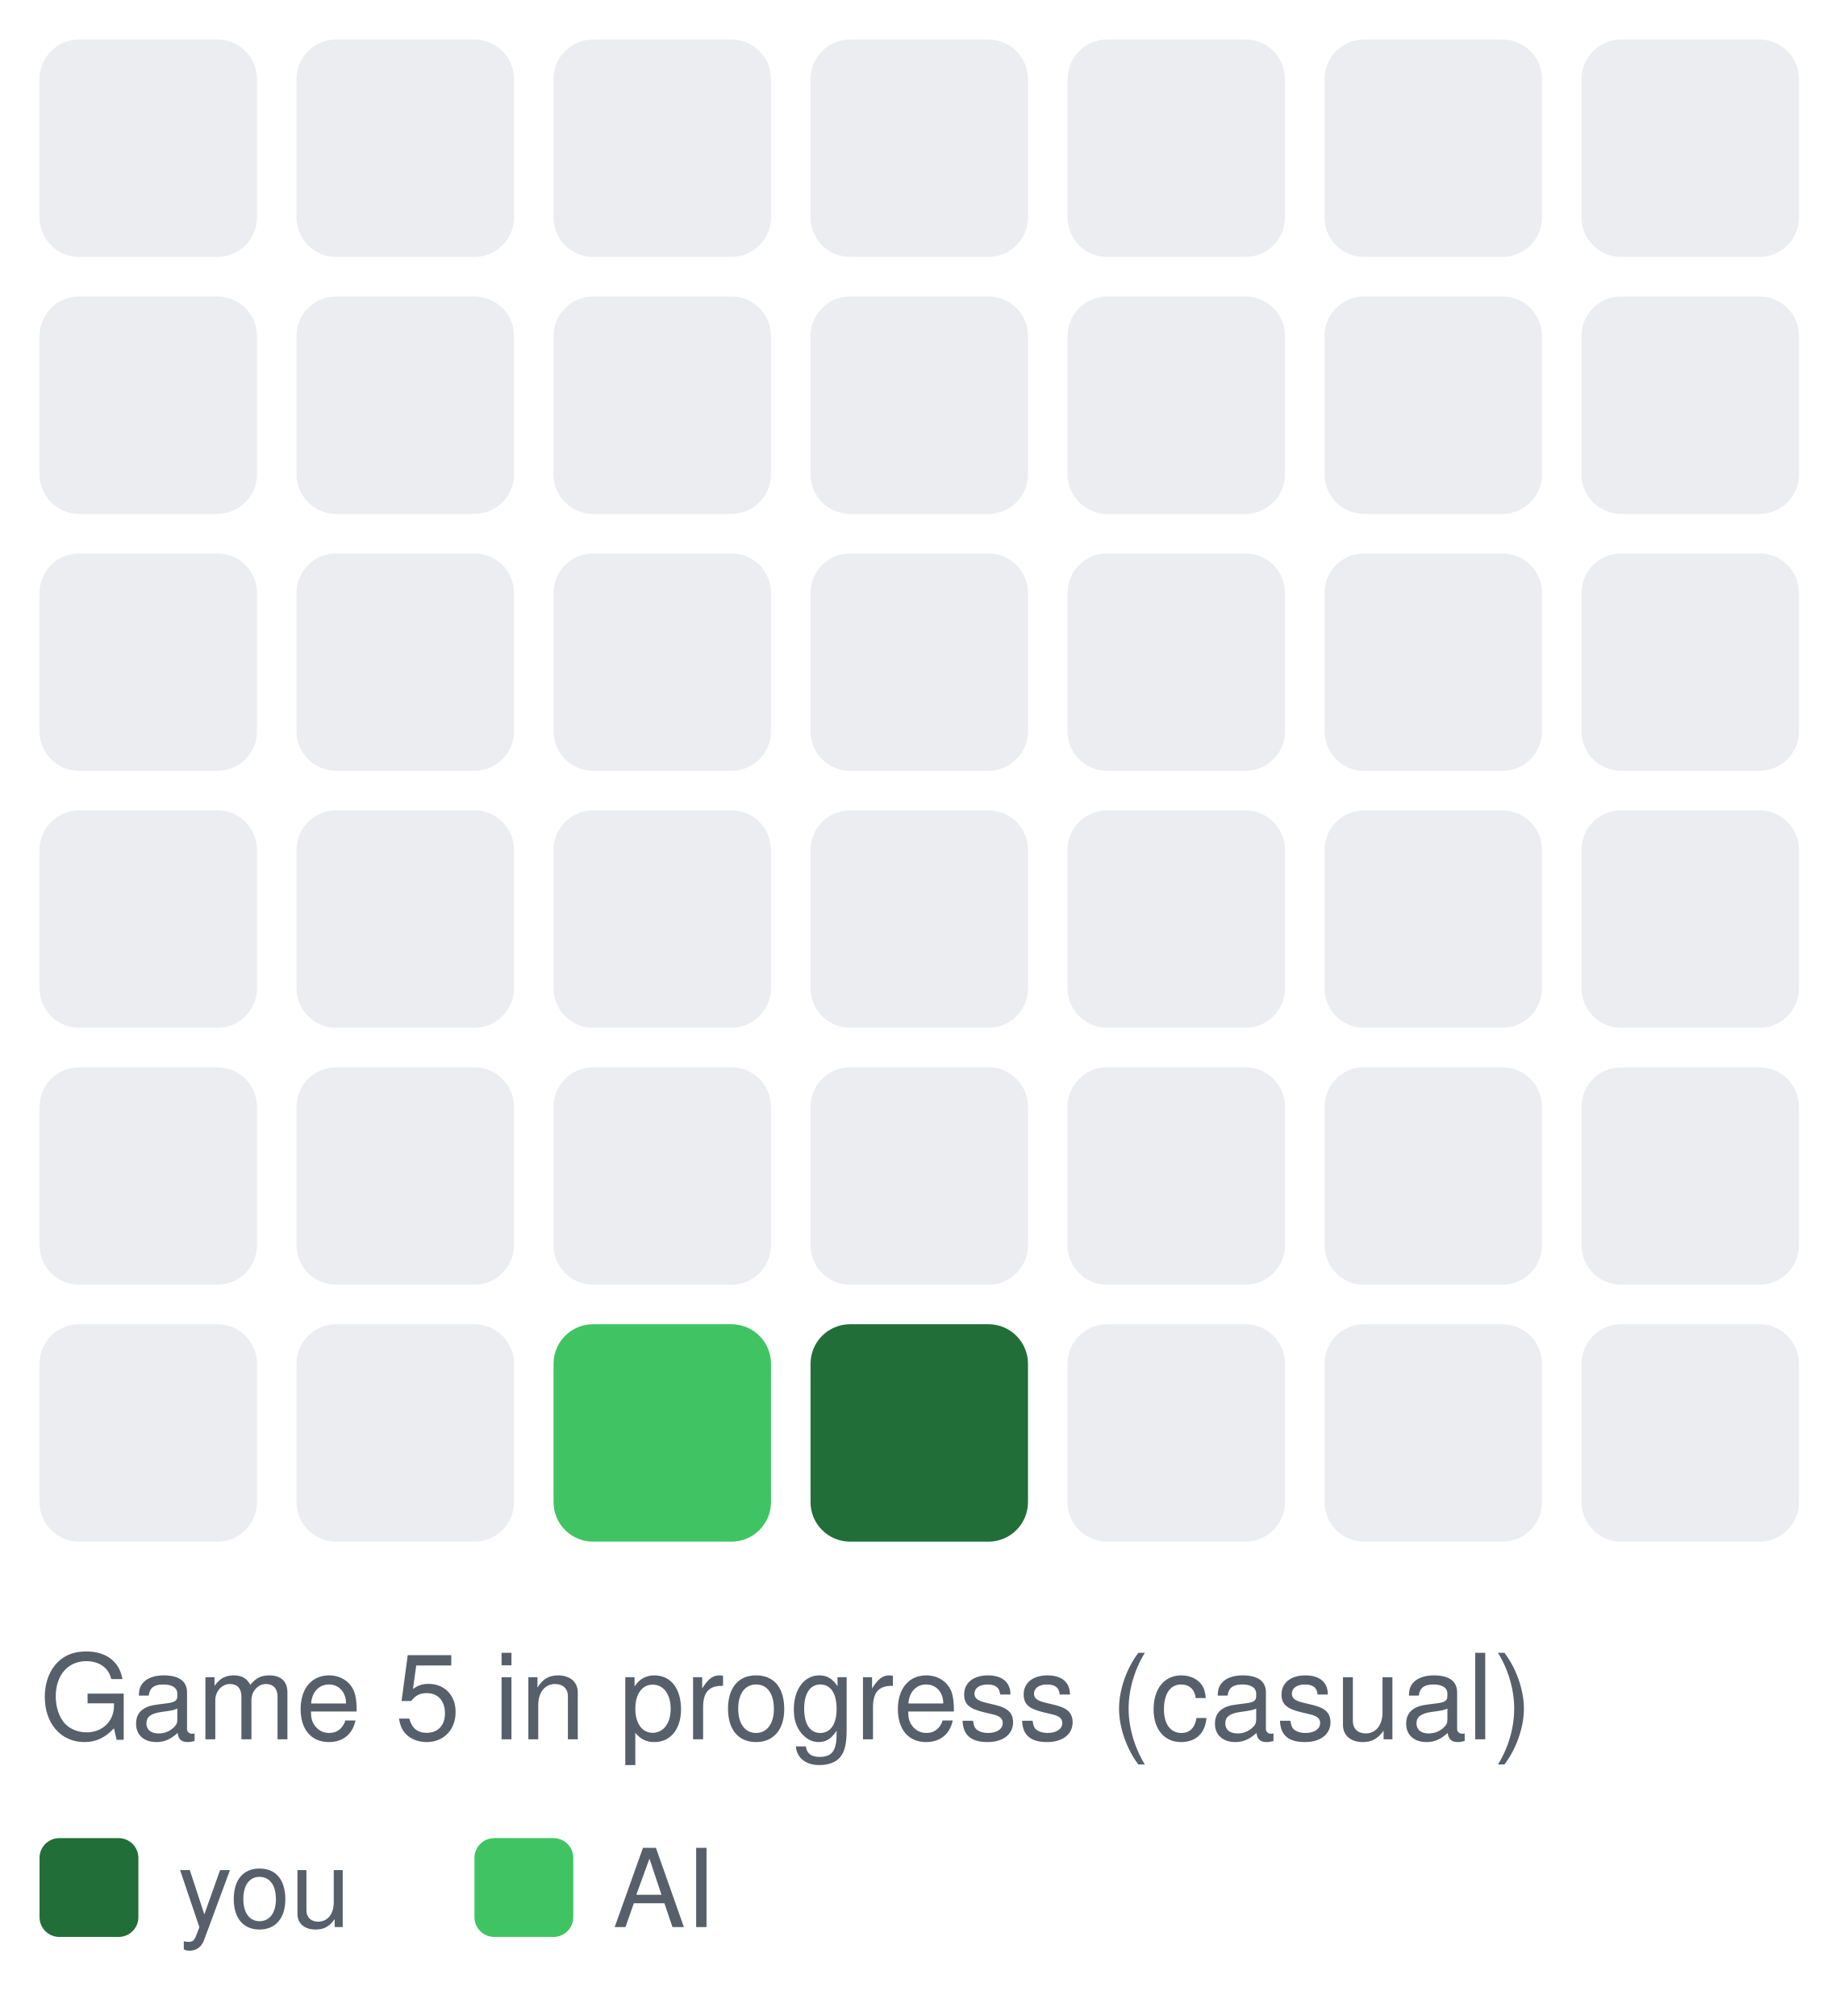
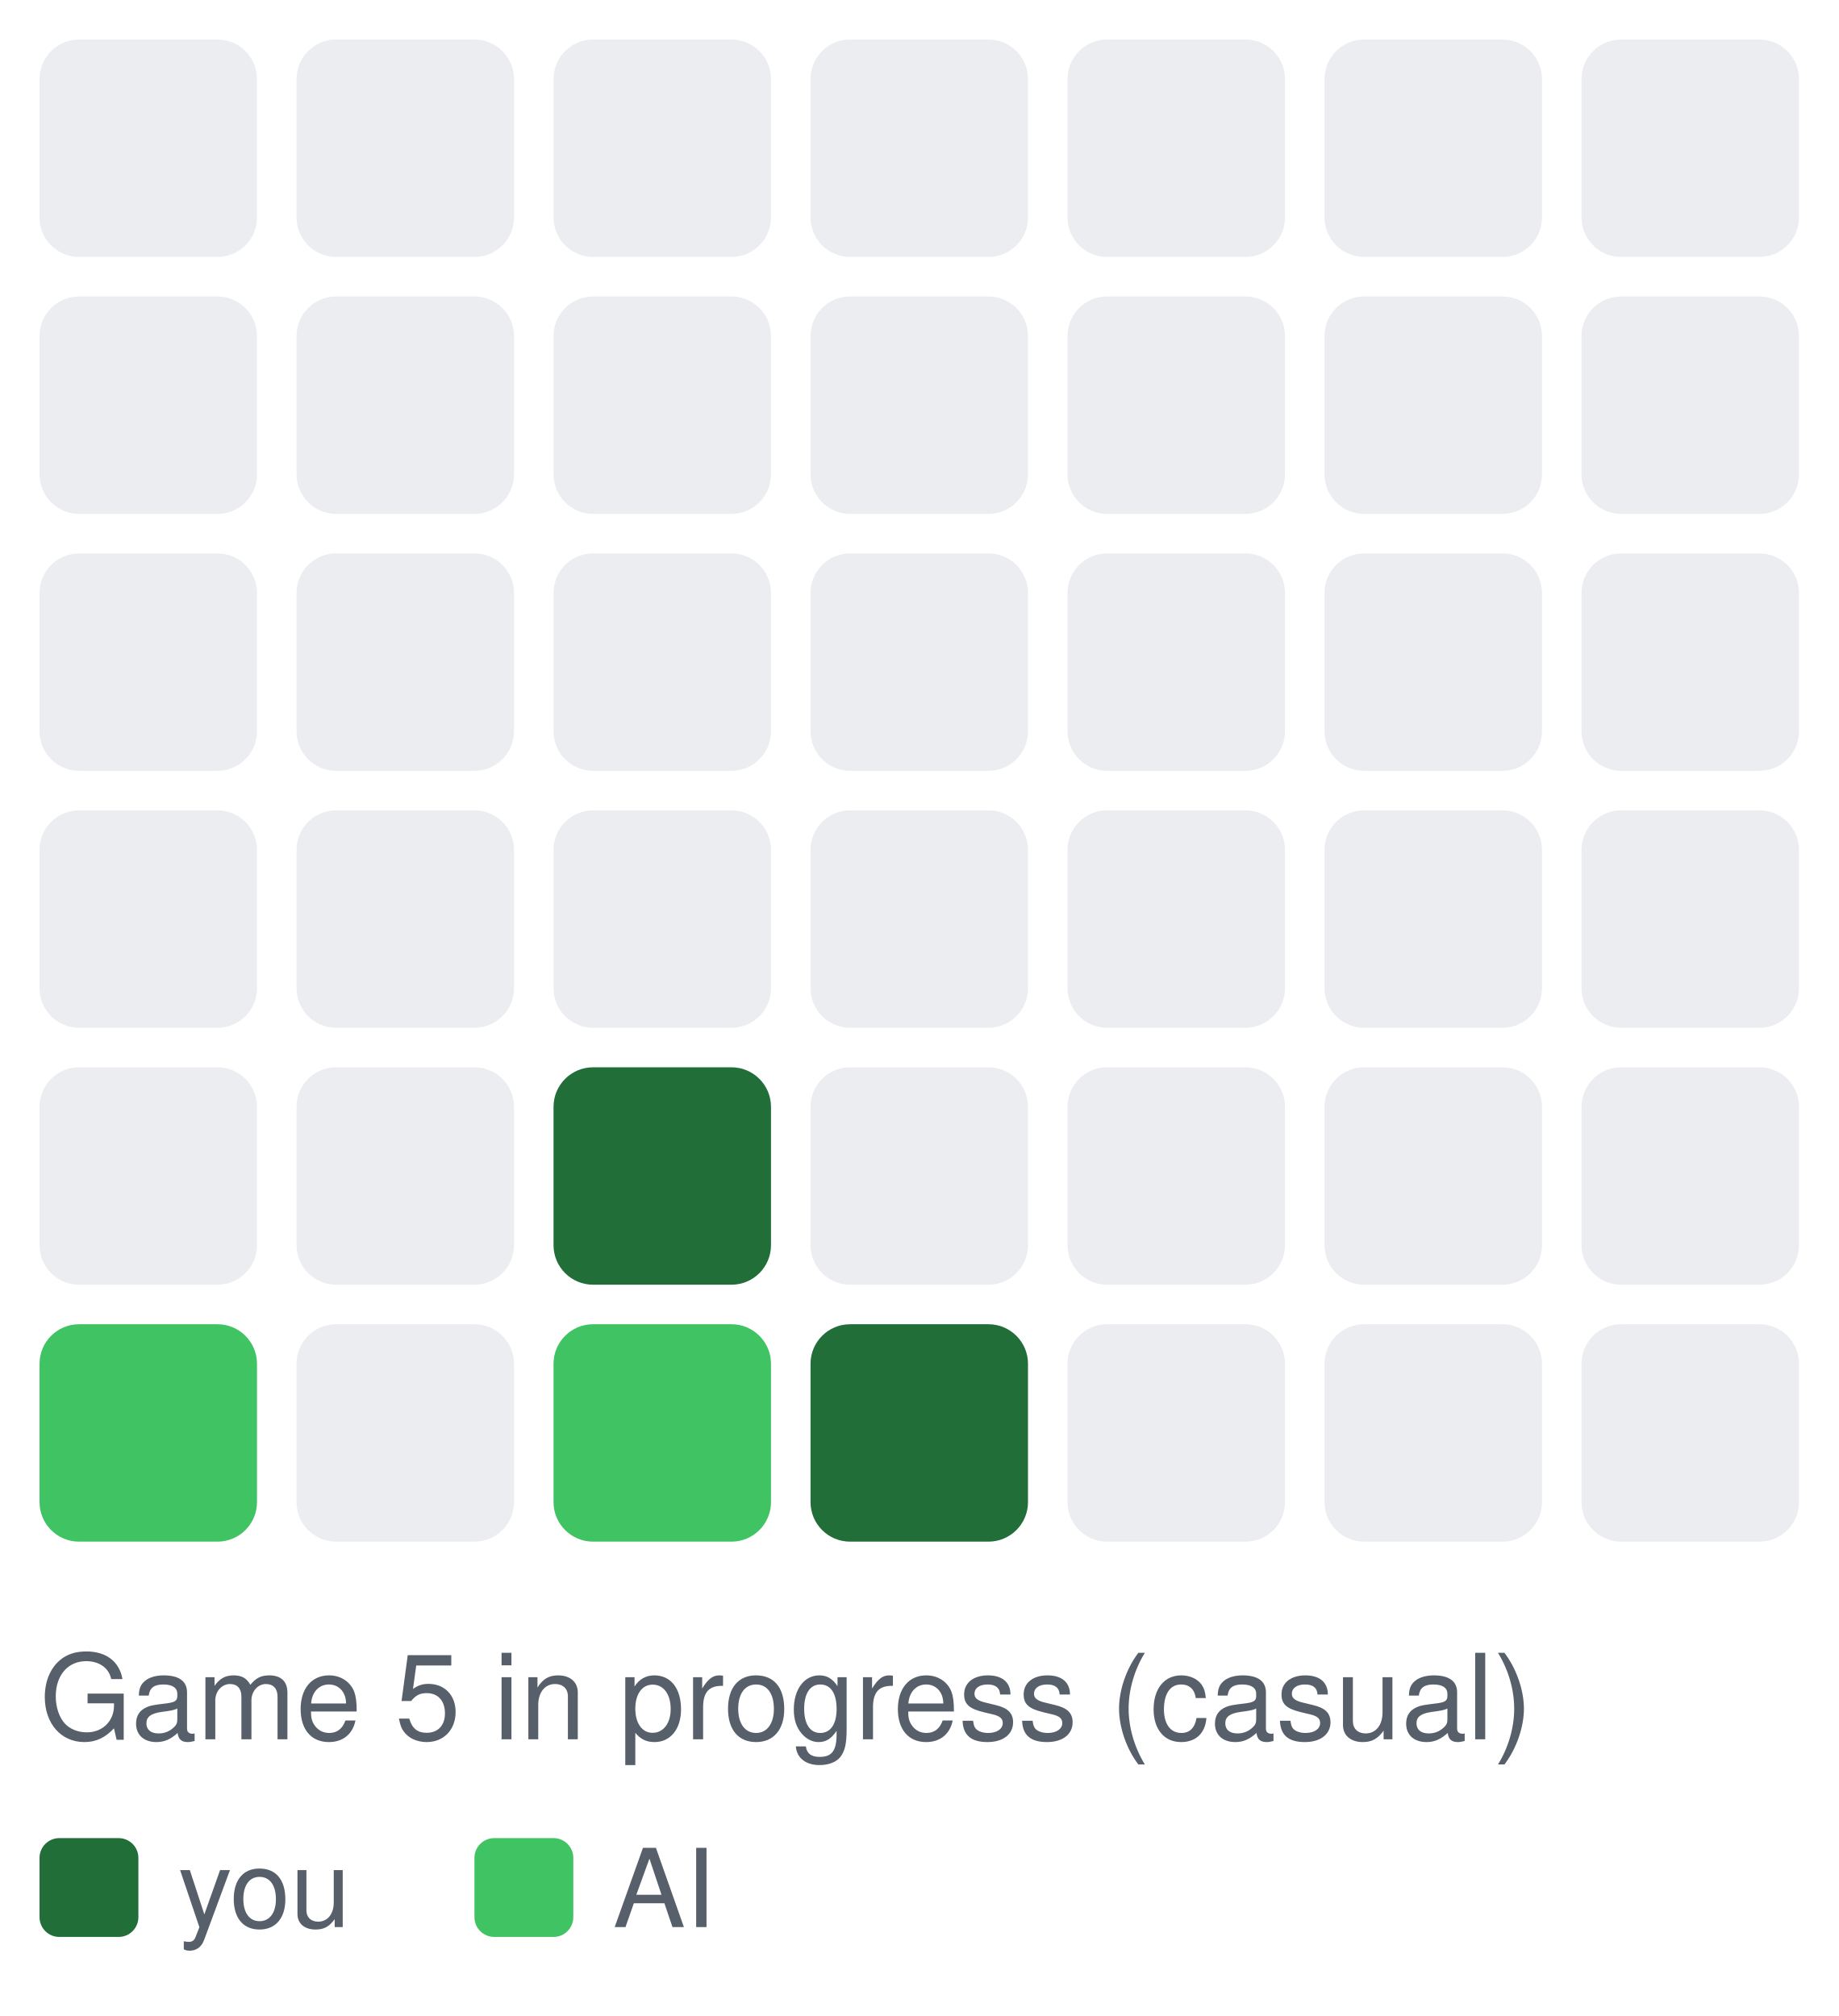
<svg xmlns="http://www.w3.org/2000/svg" width="186" height="204" viewBox="0 0 186 204" role="img" aria-label="Commit Four: Game 5 in progress (casual)">
-   <rect x="4" y="134" width="22" height="22" rx="4" fill="#ebedf0" />
+   <rect x="4" y="134" width="22" height="22" rx="4" fill="#40c463" />
  <rect x="4" y="108" width="22" height="22" rx="4" fill="#ebedf0" />
  <rect x="4" y="82" width="22" height="22" rx="4" fill="#ebedf0" />
  <rect x="4" y="56" width="22" height="22" rx="4" fill="#ebedf0" />
  <rect x="4" y="30" width="22" height="22" rx="4" fill="#ebedf0" />
  <rect x="4" y="4" width="22" height="22" rx="4" fill="#ebedf0" />
  <rect x="30" y="134" width="22" height="22" rx="4" fill="#ebedf0" />
  <rect x="30" y="108" width="22" height="22" rx="4" fill="#ebedf0" />
  <rect x="30" y="82" width="22" height="22" rx="4" fill="#ebedf0" />
  <rect x="30" y="56" width="22" height="22" rx="4" fill="#ebedf0" />
  <rect x="30" y="30" width="22" height="22" rx="4" fill="#ebedf0" />
  <rect x="30" y="4" width="22" height="22" rx="4" fill="#ebedf0" />
  <rect x="56" y="134" width="22" height="22" rx="4" fill="#40c463" />
-   <rect x="56" y="108" width="22" height="22" rx="4" fill="#ebedf0" />
+   <rect x="56" y="108" width="22" height="22" rx="4" fill="#216e39" />
  <rect x="56" y="82" width="22" height="22" rx="4" fill="#ebedf0" />
  <rect x="56" y="56" width="22" height="22" rx="4" fill="#ebedf0" />
  <rect x="56" y="30" width="22" height="22" rx="4" fill="#ebedf0" />
  <rect x="56" y="4" width="22" height="22" rx="4" fill="#ebedf0" />
  <rect x="82" y="134" width="22" height="22" rx="4" fill="#216e39" />
  <rect x="82" y="108" width="22" height="22" rx="4" fill="#ebedf0" />
  <rect x="82" y="82" width="22" height="22" rx="4" fill="#ebedf0" />
  <rect x="82" y="56" width="22" height="22" rx="4" fill="#ebedf0" />
  <rect x="82" y="30" width="22" height="22" rx="4" fill="#ebedf0" />
  <rect x="82" y="4" width="22" height="22" rx="4" fill="#ebedf0" />
  <rect x="108" y="134" width="22" height="22" rx="4" fill="#ebedf0" />
  <rect x="108" y="108" width="22" height="22" rx="4" fill="#ebedf0" />
  <rect x="108" y="82" width="22" height="22" rx="4" fill="#ebedf0" />
  <rect x="108" y="56" width="22" height="22" rx="4" fill="#ebedf0" />
  <rect x="108" y="30" width="22" height="22" rx="4" fill="#ebedf0" />
  <rect x="108" y="4" width="22" height="22" rx="4" fill="#ebedf0" />
  <rect x="134" y="134" width="22" height="22" rx="4" fill="#ebedf0" />
  <rect x="134" y="108" width="22" height="22" rx="4" fill="#ebedf0" />
  <rect x="134" y="82" width="22" height="22" rx="4" fill="#ebedf0" />
  <rect x="134" y="56" width="22" height="22" rx="4" fill="#ebedf0" />
  <rect x="134" y="30" width="22" height="22" rx="4" fill="#ebedf0" />
  <rect x="134" y="4" width="22" height="22" rx="4" fill="#ebedf0" />
  <rect x="160" y="134" width="22" height="22" rx="4" fill="#ebedf0" />
  <rect x="160" y="108" width="22" height="22" rx="4" fill="#ebedf0" />
  <rect x="160" y="82" width="22" height="22" rx="4" fill="#ebedf0" />
  <rect x="160" y="56" width="22" height="22" rx="4" fill="#ebedf0" />
  <rect x="160" y="30" width="22" height="22" rx="4" fill="#ebedf0" />
  <rect x="160" y="4" width="22" height="22" rx="4" fill="#ebedf0" />
  <text x="4" y="176" font-family="-apple-system,Segoe UI,Helvetica,Arial,sans-serif" font-size="12" fill="#57606a">Game 5 in progress (casual)</text>
  <rect x="4" y="186" width="10" height="10" rx="2" fill="#216e39" />
  <text x="18" y="195" font-family="-apple-system,Segoe UI,Helvetica,Arial,sans-serif" font-size="11" fill="#57606a">you</text>
  <rect x="48" y="186" width="10" height="10" rx="2" fill="#40c463" />
  <text x="62" y="195" font-family="-apple-system,Segoe UI,Helvetica,Arial,sans-serif" font-size="11" fill="#57606a">AI</text>
</svg>
